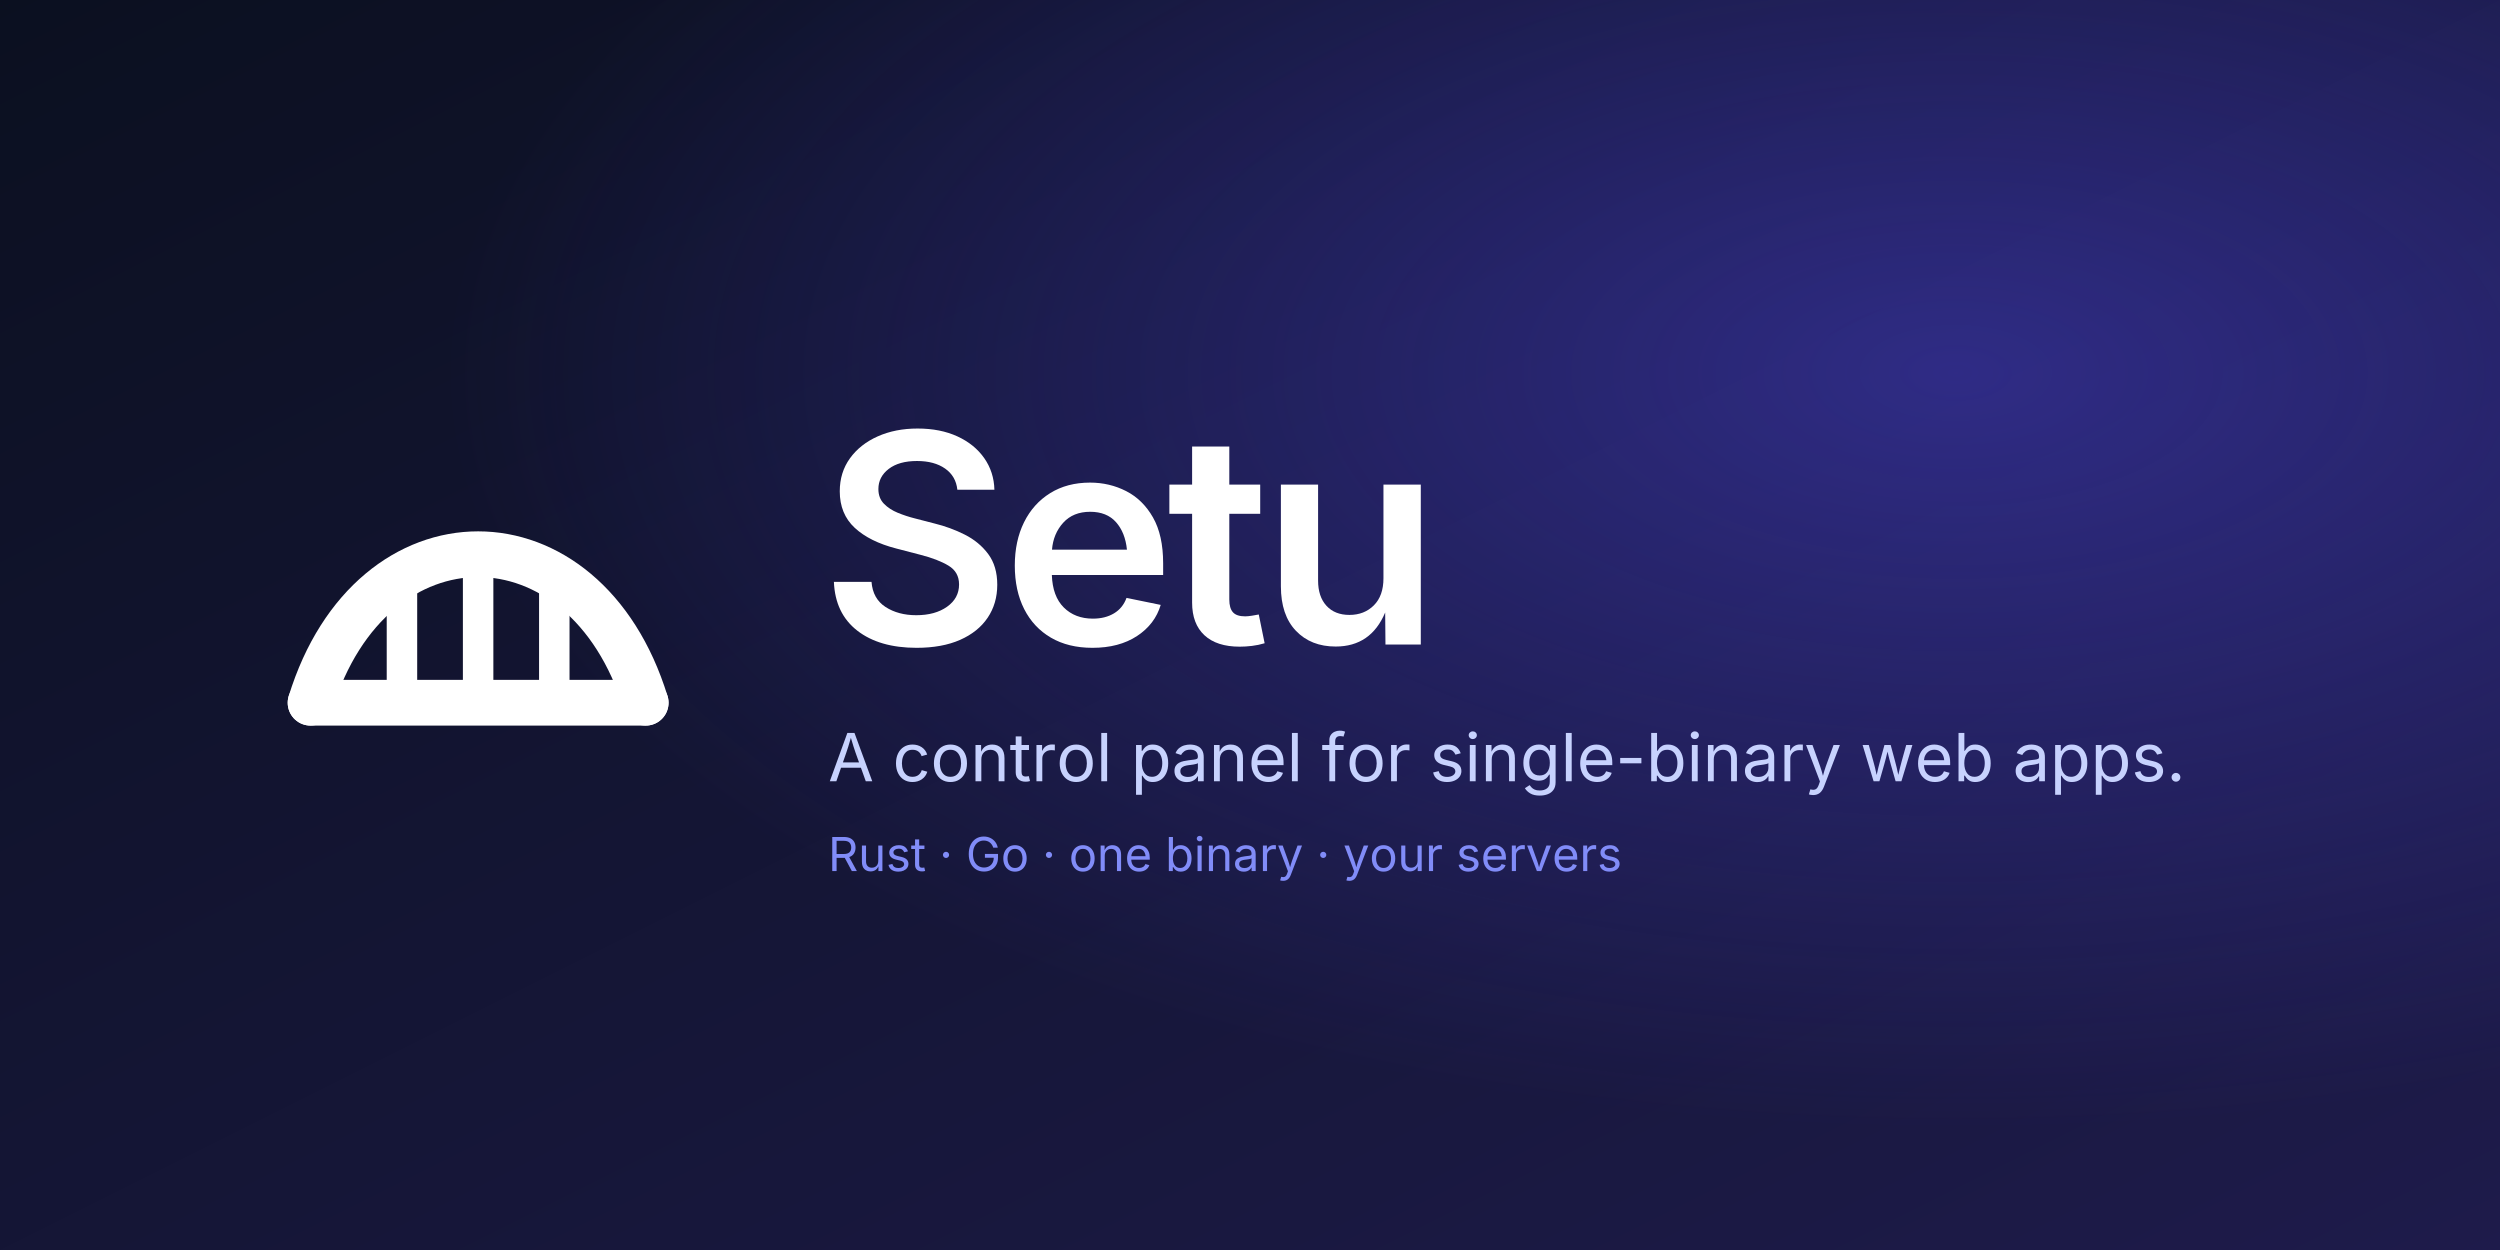
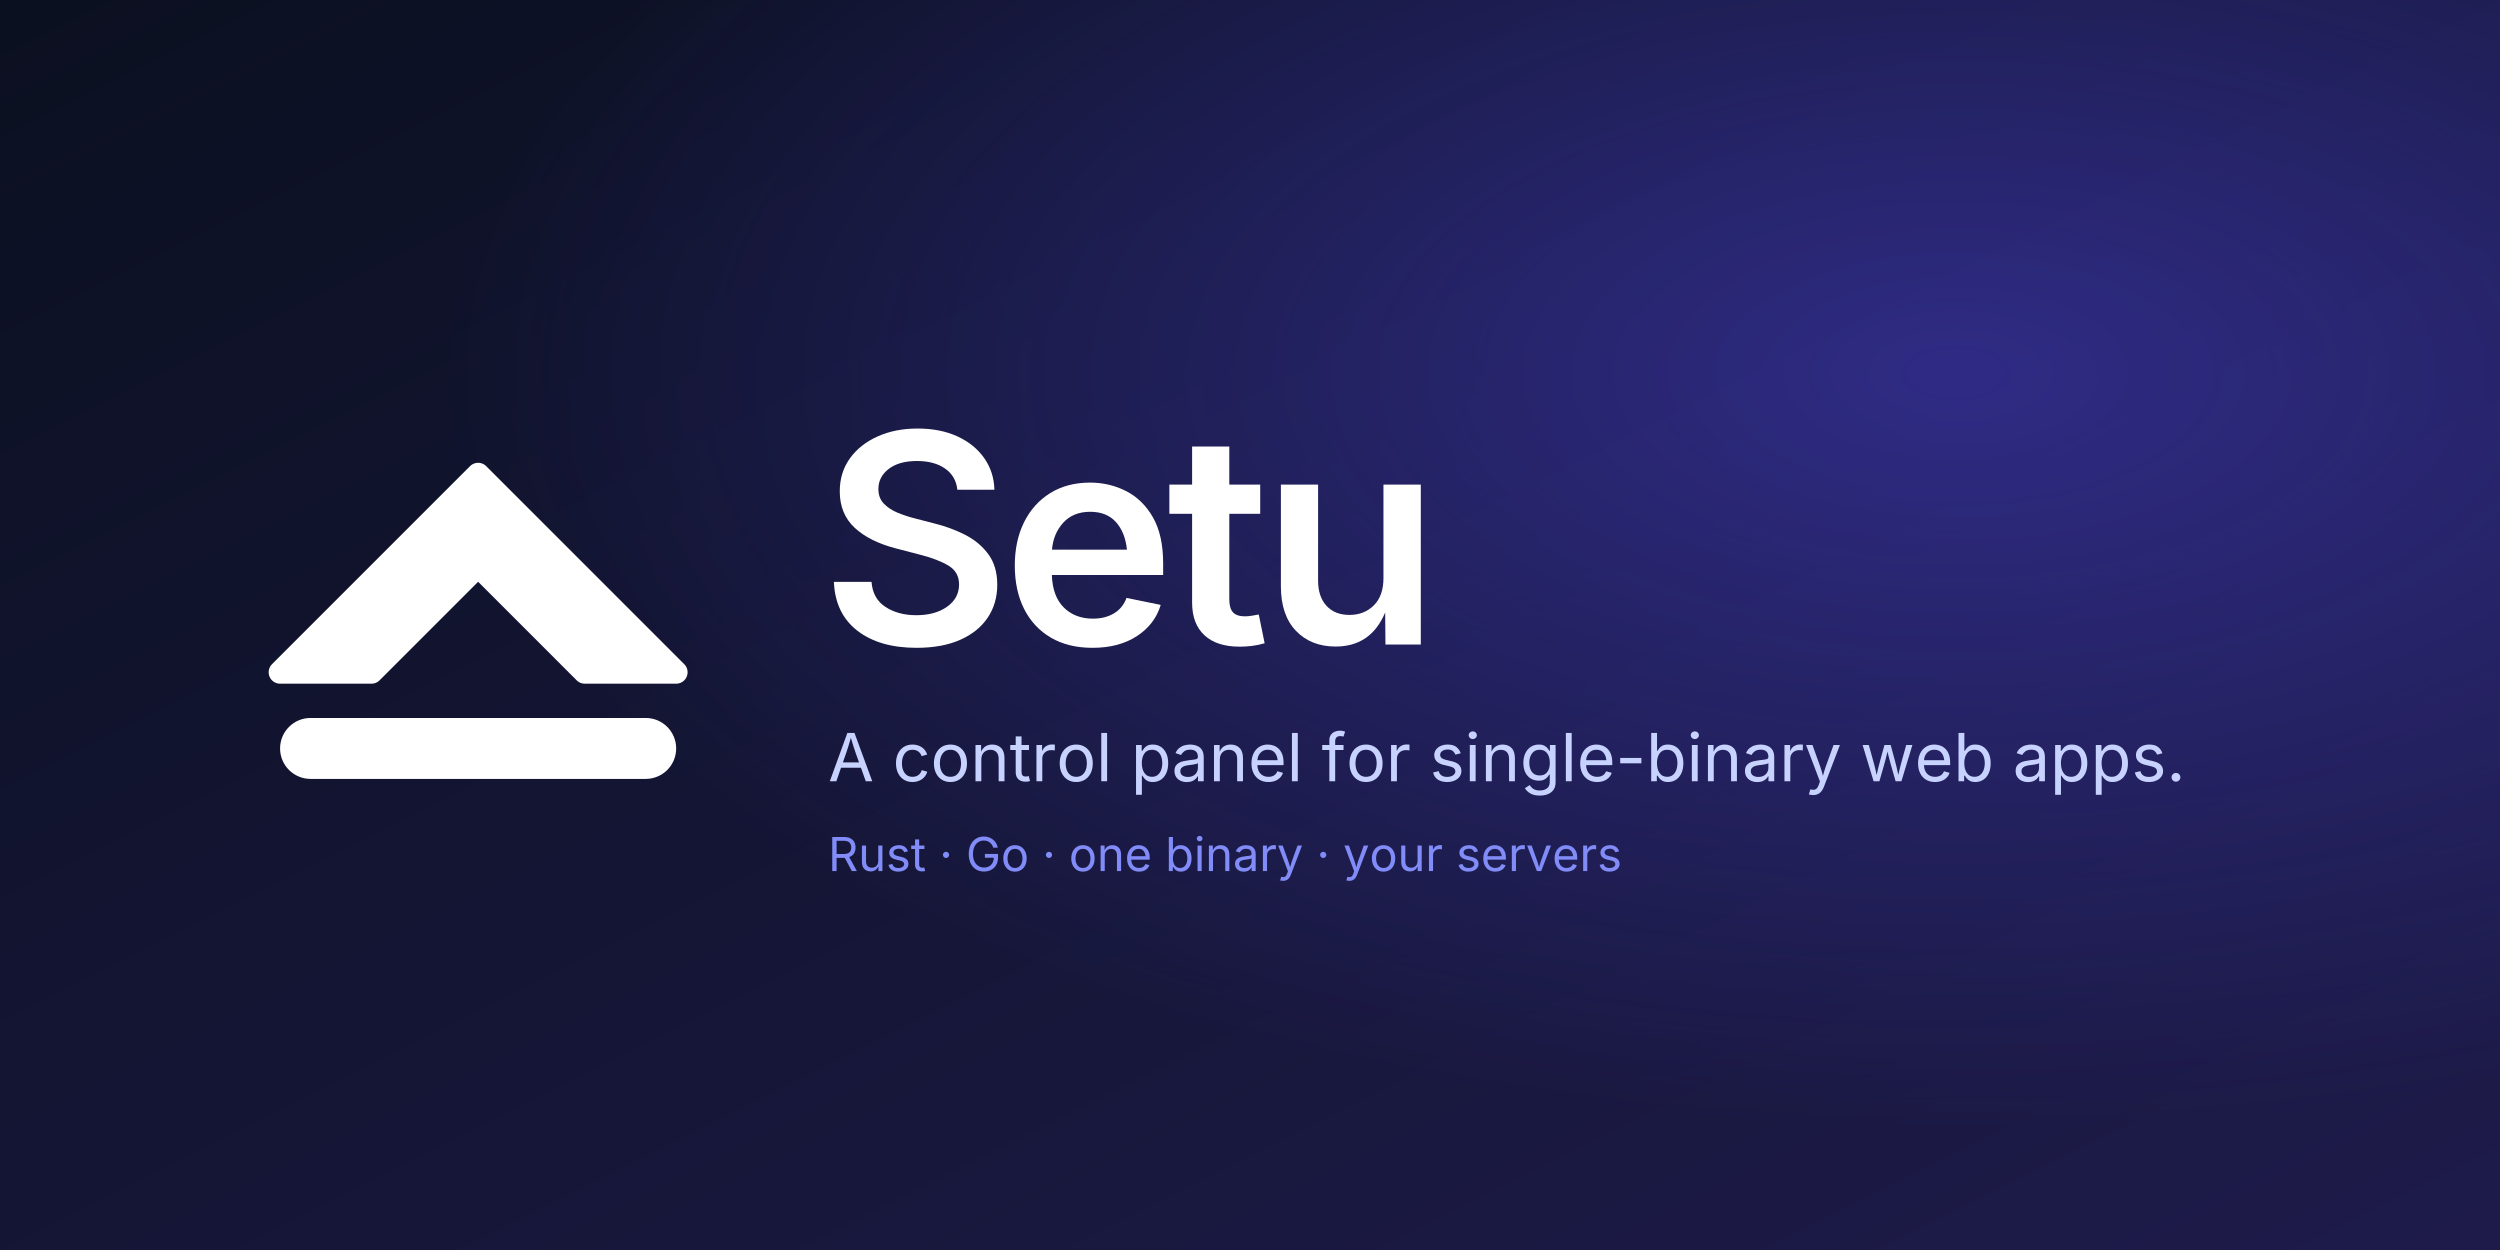
<svg xmlns="http://www.w3.org/2000/svg" width="1280" height="640" viewBox="0 0 1280 640">
  <defs>
    <linearGradient id="g" x1="0" y1="0" x2="1" y2="1">
      <stop offset="0" stop-color="#0B1020" />
      <stop offset="1" stop-color="#1E1B4B" />
    </linearGradient>
    <radialGradient id="glow" cx="0.78" cy="0.3" r="0.6">
      <stop offset="0" stop-color="#4F46E5" stop-opacity="0.45" />
      <stop offset="1" stop-color="#4F46E5" stop-opacity="0" />
    </radialGradient>
  </defs>
  <rect width="1280" height="640" fill="url(#g)" />
  <rect width="1280" height="640" fill="url(#glow)" />
-   <g transform="translate(120 196) scale(3.9)" fill="none" stroke="#FFFFFF" stroke-linecap="round" stroke-linejoin="round">
-     <path d="M10 42 H54" stroke-width="6" />
-     <path d="M10 42 C18 16 46 16 54 42" stroke-width="6" />
-     <path d="M22 42 V27.5 M32 42 V22.5 M42 42 V27.5" stroke-width="4" />
+   <g transform="translate(120 196) scale(3.9)" fill="#FFFFFF">
+     <path d="M32 12 L58 38 H46 L32 24 L18 38 H6 Z" stroke="#FFFFFF" stroke-width="3" stroke-linejoin="round" />
+     <rect x="6" y="44" width="52" height="8" rx="4" />
  </g>
  <g fill="#FFFFFF">
    <path transform="translate(420.00 330) scale(0.07324 -0.07324)" d="M673 -23Q413 -23 258.5 97.0Q104 217 95 438H358Q367 320 456.0 262.5Q545 205 671 205Q803 205 886.5 264.5Q970 324 970 420Q970 507 896.0 551.5Q822 596 701 627L532 671Q345 719 240.5 816.0Q136 913 136 1071Q136 1203 207.0 1301.5Q278 1400 401.0 1455.0Q524 1510 680 1510Q839 1510 958.5 1455.0Q1078 1400 1146.0 1303.0Q1214 1206 1217 1082H958Q948 1177 872.5 1230.0Q797 1283 676 1283Q550 1283 478.0 1227.5Q406 1172 406 1087Q406 1024 444.5 984.5Q483 945 541.5 921.0Q600 897 660 882L799 846Q909 819 1009.5 768.5Q1110 718 1173.5 633.0Q1237 548 1237 418Q1237 287 1170.0 187.5Q1103 88 977.0 32.5Q851 -23 673 -23Z" />
    <path transform="translate(513.06 330) scale(0.07324 -0.07324)" d="M632 -23Q463 -23 341.5 48.0Q220 119 154.5 248.0Q89 377 89 552Q89 724 153.5 854.5Q218 985 336.5 1058.5Q455 1132 615 1132Q751 1132 867.5 1072.5Q984 1013 1055.0 888.5Q1126 764 1126 568V486H348Q353 337 431.5 259.0Q510 181 635 181Q721 181 782.5 218.0Q844 255 870 326L1109 277Q1069 142 943.5 59.5Q818 -23 632 -23ZM349 663H873Q861 783 796.5 855.5Q732 928 616 928Q497 928 427.5 851.5Q358 775 349 663Z" />
    <path transform="translate(597.25 330) scale(0.07324 -0.07324)" d="M655 1118V914H439V315Q439 254 464.5 225.5Q490 197 550 197Q568 197 597.0 201.5Q626 206 645 210L686 9Q643 -4 598.0 -9.5Q553 -15 512 -15Q351 -15 265.0 65.0Q179 145 179 293V914H20V1118H179V1384H439V1118Z" />
    <path transform="translate(645.71 330) scale(0.07324 -0.07324)" d="M521 -14Q348 -14 243.0 96.0Q138 206 138 407V1118H398V447Q398 335 456.5 271.0Q515 207 617 207Q721 207 788.0 274.0Q855 341 855 463V1118H1116V0H869L867 224Q767 -14 521 -14Z" />
  </g>
  <g fill="#C7D2FE">
    <path transform="translate(424.00 400) scale(0.0166 -0.0166)" d="M52 0 593 1490H813L1361 0H1161L1012 416H398L254 0ZM456 582H953L845 884Q818 959 784.0 1067.5Q750 1176 702 1338Q655 1173 620.0 1063.0Q585 953 561 884Z" />
    <path transform="translate(447.46 400) scale(0.0166 -0.0166)" d="" />
    <path transform="translate(457.02 400) scale(0.0166 -0.0166)" d="M613 -24Q461 -24 346.5 48.0Q232 120 168.0 250.0Q104 380 104 552Q104 727 168.0 857.5Q232 988 346.5 1060.0Q461 1132 613 1132Q775 1132 897.5 1050.5Q1020 969 1066 823L893 774Q868 860 795.5 915.5Q723 971 613 971Q501 971 429.0 912.5Q357 854 322.0 759.0Q287 664 287 552Q287 442 322.0 347.5Q357 253 429.0 195.0Q501 137 613 137Q726 137 799.5 194.5Q873 252 898 343L1070 294Q1025 145 901.0 60.5Q777 -24 613 -24Z" />
    <path transform="translate(476.44 400) scale(0.0166 -0.0166)" d="M613 -24Q461 -24 346.5 48.0Q232 120 168.0 250.0Q104 380 104 552Q104 727 168.0 857.5Q232 988 346.5 1060.0Q461 1132 613 1132Q766 1132 881.0 1060.0Q996 988 1060.0 857.5Q1124 727 1124 552Q1124 380 1060.0 250.0Q996 120 881.0 48.0Q766 -24 613 -24ZM613 137Q726 137 799.0 195.0Q872 253 907.0 347.5Q942 442 942 552Q942 663 907.0 758.5Q872 854 799.0 912.5Q726 971 613 971Q501 971 429.0 912.5Q357 854 322.0 759.0Q287 664 287 552Q287 442 322.0 347.5Q357 253 429.0 195.0Q501 137 613 137Z" />
    <path transform="translate(496.83 400) scale(0.0166 -0.0166)" d="M338 670V0H158V1118H331L332 911Q386 1030 473.5 1081.0Q561 1132 674 1132Q844 1132 948.0 1027.0Q1052 922 1052 710V0H872V695Q872 824 804.5 897.0Q737 970 620 970Q499 970 418.5 891.5Q338 813 338 670Z" />
    <path transform="translate(516.92 400) scale(0.0166 -0.0166)" d="M598 1118V964H368V290Q368 215 398.5 180.5Q429 146 500 146Q517 146 543.5 150.0Q570 154 592 158L629 6Q601 -4 565.5 -9.0Q530 -14 495 -14Q350 -14 269.0 62.5Q188 139 188 276V964H20V1118H188V1384H368V1118Z" />
    <path transform="translate(528.04 400) scale(0.0166 -0.0166)" d="M158 0V1118H332V946H344Q375 1031 454.5 1082.5Q534 1134 634 1134Q654 1134 681.5 1133.0Q709 1132 725 1131V950Q717 952 685.0 956.0Q653 960 617 960Q496 960 417.0 886.5Q338 813 338 700V0Z" />
    <path transform="translate(540.84 400) scale(0.0166 -0.0166)" d="M613 -24Q461 -24 346.5 48.0Q232 120 168.0 250.0Q104 380 104 552Q104 727 168.0 857.5Q232 988 346.5 1060.0Q461 1132 613 1132Q766 1132 881.0 1060.0Q996 988 1060.0 857.5Q1124 727 1124 552Q1124 380 1060.0 250.0Q996 120 881.0 48.0Q766 -24 613 -24ZM613 137Q726 137 799.0 195.0Q872 253 907.0 347.5Q942 442 942 552Q942 663 907.0 758.5Q872 854 799.0 912.5Q726 971 613 971Q501 971 429.0 912.5Q357 854 322.0 759.0Q287 664 287 552Q287 442 322.0 347.5Q357 253 429.0 195.0Q501 137 613 137Z" />
    <path transform="translate(561.23 400) scale(0.0166 -0.0166)" d="M338 1490V0H158V1490Z" />
    <path transform="translate(569.46 400) scale(0.0166 -0.0166)" d="" />
    <path transform="translate(579.03 400) scale(0.0166 -0.0166)" d="M158 -418V1118H332V939H352Q371 969 405.0 1014.5Q439 1060 503.0 1096.0Q567 1132 676 1132Q816 1132 922.5 1062.0Q1029 992 1089.5 862.5Q1150 733 1150 556Q1150 378 1090.0 248.0Q1030 118 923.5 47.0Q817 -24 677 -24Q571 -24 506.0 12.5Q441 49 406.0 95.5Q371 142 352 173H338V-418ZM650 137Q755 137 825.5 193.5Q896 250 931.5 345.5Q967 441 967 558Q967 674 932.0 767.5Q897 861 826.5 916.0Q756 971 650 971Q496 971 416.0 857.0Q336 743 336 558Q336 371 417.0 254.0Q498 137 650 137Z" />
    <path transform="translate(599.84 400) scale(0.0166 -0.0166)" d="M471 -26Q365 -26 278.5 14.0Q192 54 141.0 131.0Q90 208 90 318Q90 414 128.0 474.0Q166 534 229.5 568.5Q293 603 370.0 620.0Q447 637 525 647Q625 660 688.0 667.0Q751 674 781.5 691.0Q812 708 812 749V755Q812 859 753.0 916.5Q694 974 578 974Q457 974 389.0 921.5Q321 869 295 810L122 867Q165 969 238.0 1026.5Q311 1084 399.0 1108.0Q487 1132 573 1132Q629 1132 700.5 1118.5Q772 1105 838.5 1065.0Q905 1025 948.5 946.5Q992 868 992 737V0H815V152H803Q784 113 742.0 71.5Q700 30 633.0 2.0Q566 -26 471 -26ZM502 133Q602 133 671.0 172.0Q740 211 776.0 273.5Q812 336 812 404V559Q801 546 764.0 535.5Q727 525 679.5 517.0Q632 509 587.5 503.5Q543 498 517 495Q452 487 395.5 467.5Q339 448 305.0 410.5Q271 373 271 309Q271 222 336.5 177.5Q402 133 502 133Z" />
    <path transform="translate(618.94 400) scale(0.0166 -0.0166)" d="M338 670V0H158V1118H331L332 911Q386 1030 473.5 1081.0Q561 1132 674 1132Q844 1132 948.0 1027.0Q1052 922 1052 710V0H872V695Q872 824 804.5 897.0Q737 970 620 970Q499 970 418.5 891.5Q338 813 338 670Z" />
    <path transform="translate(639.02 400) scale(0.0166 -0.0166)" d="M628 -24Q466 -24 348.5 48.0Q231 120 167.5 249.0Q104 378 104 550Q104 722 166.0 853.0Q228 984 341.5 1058.0Q455 1132 607 1132Q696 1132 782.5 1102.5Q869 1073 939.5 1007.5Q1010 942 1052.0 835.0Q1094 728 1094 573V498H286Q293 323 386.5 229.5Q480 136 629 136Q728 136 799.5 179.5Q871 223 902 308L1076 260Q1037 133 918.5 54.5Q800 -24 628 -24ZM287 650H911Q898 793 821.5 882.5Q745 972 607 972Q511 972 441.5 927.0Q372 882 332.0 809.0Q292 736 287 650Z" />
    <path transform="translate(658.85 400) scale(0.0166 -0.0166)" d="M338 1490V0H158V1490Z" />
    <path transform="translate(667.08 400) scale(0.0166 -0.0166)" d="" />
    <path transform="translate(676.64 400) scale(0.0166 -0.0166)" d="M678 1118V964H420V0H240V964H20V1118H240V1267Q240 1364 285.5 1429.0Q331 1494 404.0 1527.0Q477 1560 558 1560Q622 1560 664.0 1549.5Q706 1539 726 1530L676 1376Q662 1381 639.5 1387.0Q617 1393 579 1393Q496 1393 458.0 1350.5Q420 1308 420 1227V1118Z" />
    <path transform="translate(689.23 400) scale(0.0166 -0.0166)" d="M613 -24Q461 -24 346.5 48.0Q232 120 168.0 250.0Q104 380 104 552Q104 727 168.0 857.5Q232 988 346.5 1060.0Q461 1132 613 1132Q766 1132 881.0 1060.0Q996 988 1060.0 857.5Q1124 727 1124 552Q1124 380 1060.0 250.0Q996 120 881.0 48.0Q766 -24 613 -24ZM613 137Q726 137 799.0 195.0Q872 253 907.0 347.5Q942 442 942 552Q942 663 907.0 758.5Q872 854 799.0 912.5Q726 971 613 971Q501 971 429.0 912.5Q357 854 322.0 759.0Q287 664 287 552Q287 442 322.0 347.5Q357 253 429.0 195.0Q501 137 613 137Z" />
    <path transform="translate(709.61 400) scale(0.0166 -0.0166)" d="M158 0V1118H332V946H344Q375 1031 454.5 1082.5Q534 1134 634 1134Q654 1134 681.5 1133.0Q709 1132 725 1131V950Q717 952 685.0 956.0Q653 960 617 960Q496 960 417.0 886.5Q338 813 338 700V0Z" />
    <path transform="translate(722.41 400) scale(0.0166 -0.0166)" d="" />
    <path transform="translate(731.98 400) scale(0.0166 -0.0166)" d="M538 -24Q366 -24 252.0 51.0Q138 126 108 271L279 312Q303 220 369.5 177.0Q436 134 536 134Q653 134 722.5 184.0Q792 234 792 303Q792 418 628 457L442 501Q142 572 142 806Q142 902 196.0 975.5Q250 1049 343.5 1090.5Q437 1132 556 1132Q729 1132 824.5 1056.5Q920 981 958 863L795 821Q772 881 718.5 930.0Q665 979 557 979Q457 979 390.5 933.0Q324 887 324 817Q324 755 369.0 717.5Q414 680 512 657L681 617Q833 581 906.0 505.5Q979 430 979 315Q979 217 923.5 140.5Q868 64 768.5 20.0Q669 -24 538 -24Z" />
    <path transform="translate(749.92 400) scale(0.0166 -0.0166)" d="M158 0V1118H338V0ZM249 1301Q198 1301 161.0 1336.0Q124 1371 124 1420Q124 1470 161.0 1504.5Q198 1539 249 1539Q301 1539 338.0 1504.5Q375 1470 375 1420Q375 1371 338.0 1336.0Q301 1301 249 1301Z" />
    <path transform="translate(758.16 400) scale(0.0166 -0.0166)" d="M338 670V0H158V1118H331L332 911Q386 1030 473.5 1081.0Q561 1132 674 1132Q844 1132 948.0 1027.0Q1052 922 1052 710V0H872V695Q872 824 804.5 897.0Q737 970 620 970Q499 970 418.5 891.5Q338 813 338 670Z" />
    <path transform="translate(778.24 400) scale(0.0166 -0.0166)" d="M611 -442Q425 -442 314.0 -374.0Q203 -306 151 -214L297 -120Q321 -152 356.5 -191.0Q392 -230 452.5 -257.5Q513 -285 611 -285Q745 -285 831.5 -221.0Q918 -157 918 -19V205H901Q882 173 847.5 129.0Q813 85 748.5 51.5Q684 18 576 18Q442 18 335.0 81.5Q228 145 166.0 267.0Q104 389 104 564Q104 737 165.0 864.5Q226 992 333.5 1062.0Q441 1132 580 1132Q688 1132 752.5 1096.5Q817 1061 852.0 1015.0Q887 969 906 939H923V1118H1098V-29Q1098 -173 1033.0 -264.5Q968 -356 857.5 -399.0Q747 -442 611 -442ZM606 178Q758 178 839.0 281.5Q920 385 920 568Q920 746 840.5 858.5Q761 971 606 971Q500 971 429.0 916.5Q358 862 322.5 771.0Q287 680 287 568Q287 396 368.0 287.0Q449 178 606 178Z" />
    <path transform="translate(799.10 400) scale(0.0166 -0.0166)" d="M338 1490V0H158V1490Z" />
    <path transform="translate(807.33 400) scale(0.0166 -0.0166)" d="M628 -24Q466 -24 348.5 48.0Q231 120 167.5 249.0Q104 378 104 550Q104 722 166.0 853.0Q228 984 341.5 1058.0Q455 1132 607 1132Q696 1132 782.5 1102.5Q869 1073 939.5 1007.5Q1010 942 1052.0 835.0Q1094 728 1094 573V498H286Q293 323 386.5 229.5Q480 136 629 136Q728 136 799.5 179.5Q871 223 902 308L1076 260Q1037 133 918.5 54.5Q800 -24 628 -24ZM287 650H911Q898 793 821.5 882.5Q745 972 607 972Q511 972 441.5 927.0Q372 882 332.0 809.0Q292 736 287 650Z" />
    <path transform="translate(827.15 400) scale(0.0166 -0.0166)" d="M798 719V553H144V719Z" />
    <path transform="translate(842.79 400) scale(0.0166 -0.0166)" d="M677 -24Q571 -24 506.0 12.5Q441 49 406.0 95.5Q371 142 352 173H332V0H158V1490H338V939H352Q371 969 405.0 1014.5Q439 1060 503.0 1096.0Q567 1132 676 1132Q816 1132 922.5 1062.0Q1029 992 1089.5 862.5Q1150 733 1150 556Q1150 378 1090.0 248.0Q1030 118 923.5 47.0Q817 -24 677 -24ZM650 137Q755 137 825.5 193.5Q896 250 931.5 345.5Q967 441 967 558Q967 674 932.0 767.5Q897 861 826.5 916.0Q756 971 650 971Q496 971 416.0 857.0Q336 743 336 558Q336 371 417.0 254.0Q498 137 650 137Z" />
    <path transform="translate(863.61 400) scale(0.0166 -0.0166)" d="M158 0V1118H338V0ZM249 1301Q198 1301 161.0 1336.0Q124 1371 124 1420Q124 1470 161.0 1504.5Q198 1539 249 1539Q301 1539 338.0 1504.5Q375 1470 375 1420Q375 1371 338.0 1336.0Q301 1301 249 1301Z" />
    <path transform="translate(871.84 400) scale(0.0166 -0.0166)" d="M338 670V0H158V1118H331L332 911Q386 1030 473.5 1081.0Q561 1132 674 1132Q844 1132 948.0 1027.0Q1052 922 1052 710V0H872V695Q872 824 804.5 897.0Q737 970 620 970Q499 970 418.5 891.5Q338 813 338 670Z" />
    <path transform="translate(891.93 400) scale(0.0166 -0.0166)" d="M471 -26Q365 -26 278.5 14.0Q192 54 141.0 131.0Q90 208 90 318Q90 414 128.0 474.0Q166 534 229.5 568.5Q293 603 370.0 620.0Q447 637 525 647Q625 660 688.0 667.0Q751 674 781.5 691.0Q812 708 812 749V755Q812 859 753.0 916.5Q694 974 578 974Q457 974 389.0 921.5Q321 869 295 810L122 867Q165 969 238.0 1026.5Q311 1084 399.0 1108.0Q487 1132 573 1132Q629 1132 700.5 1118.5Q772 1105 838.5 1065.0Q905 1025 948.5 946.5Q992 868 992 737V0H815V152H803Q784 113 742.0 71.5Q700 30 633.0 2.0Q566 -26 471 -26ZM502 133Q602 133 671.0 172.0Q740 211 776.0 273.5Q812 336 812 404V559Q801 546 764.0 535.5Q727 525 679.5 517.0Q632 509 587.5 503.5Q543 498 517 495Q452 487 395.5 467.5Q339 448 305.0 410.5Q271 373 271 309Q271 222 336.5 177.5Q402 133 502 133Z" />
    <path transform="translate(911.02 400) scale(0.0166 -0.0166)" d="M158 0V1118H332V946H344Q375 1031 454.5 1082.5Q534 1134 634 1134Q654 1134 681.5 1133.0Q709 1132 725 1131V950Q717 952 685.0 956.0Q653 960 617 960Q496 960 417.0 886.5Q338 813 338 700V0Z" />
    <path transform="translate(923.82 400) scale(0.0166 -0.0166)" d="M140 -405 186 -249 205 -254Q288 -276 348.0 -247.5Q408 -219 449 -99L481 -6L54 1118H251L489 455Q515 382 535.5 310.0Q556 238 575 168Q594 238 614.5 310.0Q635 382 661 455L901 1118H1097L606 -167Q555 -300 473.0 -363.0Q391 -426 272 -426Q224 -426 189.0 -419.0Q154 -412 140 -405Z" />
    <path transform="translate(942.93 400) scale(0.0166 -0.0166)" d="" />
    <path transform="translate(952.49 400) scale(0.0166 -0.0166)" d="M409 0 70 1118H261L397 630Q421 543 449.0 434.5Q477 326 504 193Q531 321 557.5 429.0Q584 537 610 630L744 1118H936L1068 630Q1092 540 1118.5 432.5Q1145 325 1171 196Q1199 324 1226.5 431.5Q1254 539 1279 630L1415 1118H1606L1267 0H1088L943 506Q915 602 889.5 704.0Q864 806 838 913Q813 806 786.5 703.0Q760 600 733 506L588 0Z" />
    <path transform="translate(980.32 400) scale(0.0166 -0.0166)" d="M628 -24Q466 -24 348.5 48.0Q231 120 167.5 249.0Q104 378 104 550Q104 722 166.0 853.0Q228 984 341.5 1058.0Q455 1132 607 1132Q696 1132 782.5 1102.5Q869 1073 939.5 1007.5Q1010 942 1052.0 835.0Q1094 728 1094 573V498H286Q293 323 386.5 229.5Q480 136 629 136Q728 136 799.5 179.5Q871 223 902 308L1076 260Q1037 133 918.5 54.5Q800 -24 628 -24ZM287 650H911Q898 793 821.5 882.5Q745 972 607 972Q511 972 441.5 927.0Q372 882 332.0 809.0Q292 736 287 650Z" />
    <path transform="translate(1000.14 400) scale(0.0166 -0.0166)" d="M677 -24Q571 -24 506.0 12.5Q441 49 406.0 95.5Q371 142 352 173H332V0H158V1490H338V939H352Q371 969 405.0 1014.5Q439 1060 503.0 1096.0Q567 1132 676 1132Q816 1132 922.5 1062.0Q1029 992 1089.5 862.5Q1150 733 1150 556Q1150 378 1090.0 248.0Q1030 118 923.5 47.0Q817 -24 677 -24ZM650 137Q755 137 825.5 193.5Q896 250 931.5 345.5Q967 441 967 558Q967 674 932.0 767.5Q897 861 826.5 916.0Q756 971 650 971Q496 971 416.0 857.0Q336 743 336 558Q336 371 417.0 254.0Q498 137 650 137Z" />
    <path transform="translate(1020.96 400) scale(0.0166 -0.0166)" d="" />
    <path transform="translate(1030.52 400) scale(0.0166 -0.0166)" d="M471 -26Q365 -26 278.5 14.0Q192 54 141.0 131.0Q90 208 90 318Q90 414 128.0 474.0Q166 534 229.5 568.5Q293 603 370.0 620.0Q447 637 525 647Q625 660 688.0 667.0Q751 674 781.5 691.0Q812 708 812 749V755Q812 859 753.0 916.5Q694 974 578 974Q457 974 389.0 921.5Q321 869 295 810L122 867Q165 969 238.0 1026.5Q311 1084 399.0 1108.0Q487 1132 573 1132Q629 1132 700.5 1118.5Q772 1105 838.5 1065.0Q905 1025 948.5 946.5Q992 868 992 737V0H815V152H803Q784 113 742.0 71.5Q700 30 633.0 2.0Q566 -26 471 -26ZM502 133Q602 133 671.0 172.0Q740 211 776.0 273.5Q812 336 812 404V559Q801 546 764.0 535.5Q727 525 679.5 517.0Q632 509 587.5 503.5Q543 498 517 495Q452 487 395.5 467.5Q339 448 305.0 410.5Q271 373 271 309Q271 222 336.5 177.5Q402 133 502 133Z" />
    <path transform="translate(1049.61 400) scale(0.0166 -0.0166)" d="M158 -418V1118H332V939H352Q371 969 405.0 1014.5Q439 1060 503.0 1096.0Q567 1132 676 1132Q816 1132 922.5 1062.0Q1029 992 1089.5 862.5Q1150 733 1150 556Q1150 378 1090.0 248.0Q1030 118 923.5 47.0Q817 -24 677 -24Q571 -24 506.0 12.5Q441 49 406.0 95.5Q371 142 352 173H338V-418ZM650 137Q755 137 825.5 193.5Q896 250 931.5 345.5Q967 441 967 558Q967 674 932.0 767.5Q897 861 826.5 916.0Q756 971 650 971Q496 971 416.0 857.0Q336 743 336 558Q336 371 417.0 254.0Q498 137 650 137Z" />
    <path transform="translate(1070.43 400) scale(0.0166 -0.0166)" d="M158 -418V1118H332V939H352Q371 969 405.0 1014.5Q439 1060 503.0 1096.0Q567 1132 676 1132Q816 1132 922.5 1062.0Q1029 992 1089.5 862.5Q1150 733 1150 556Q1150 378 1090.0 248.0Q1030 118 923.5 47.0Q817 -24 677 -24Q571 -24 506.0 12.5Q441 49 406.0 95.5Q371 142 352 173H338V-418ZM650 137Q755 137 825.5 193.5Q896 250 931.5 345.5Q967 441 967 558Q967 674 932.0 767.5Q897 861 826.5 916.0Q756 971 650 971Q496 971 416.0 857.0Q336 743 336 558Q336 371 417.0 254.0Q498 137 650 137Z" />
    <path transform="translate(1091.25 400) scale(0.0166 -0.0166)" d="M538 -24Q366 -24 252.0 51.0Q138 126 108 271L279 312Q303 220 369.5 177.0Q436 134 536 134Q653 134 722.5 184.0Q792 234 792 303Q792 418 628 457L442 501Q142 572 142 806Q142 902 196.0 975.5Q250 1049 343.5 1090.5Q437 1132 556 1132Q729 1132 824.5 1056.5Q920 981 958 863L795 821Q772 881 718.5 930.0Q665 979 557 979Q457 979 390.5 933.0Q324 887 324 817Q324 755 369.0 717.5Q414 680 512 657L681 617Q833 581 906.0 505.5Q979 430 979 315Q979 217 923.5 140.5Q868 64 768.5 20.0Q669 -24 538 -24Z" />
    <path transform="translate(1109.20 400) scale(0.0166 -0.0166)" d="M295 -13Q239 -13 199.5 26.5Q160 66 160 122Q160 178 199.5 217.5Q239 257 295 257Q351 257 390.5 217.5Q430 178 430 122Q430 66 390.5 26.5Q351 -13 295 -13Z" />
  </g>
  <g fill="#818CF8">
    <path transform="translate(424.00 446) scale(0.01172 -0.01172)" d="M180 0V1490H690Q864 1490 976.5 1430.5Q1089 1371 1143.5 1267.0Q1198 1163 1198 1030Q1198 882 1130.5 772.0Q1063 662 922 613L1256 0H1036L726 579Q709 578 691 578H370V0ZM370 747H682Q858 747 933.5 823.0Q1009 899 1009 1030Q1009 1163 933.5 1243.0Q858 1323 680 1323H370Z" />
    <path transform="translate(439.45 446) scale(0.01172 -0.01172)" d="M537 -14Q368 -14 263.0 91.0Q158 196 158 408V1118H338V423Q338 294 406.0 221.0Q474 148 591 148Q711 148 791.5 226.5Q872 305 872 448V1118H1053V0H879V209Q824 87 735.5 36.5Q647 -14 537 -14Z" />
    <path transform="translate(453.64 446) scale(0.01172 -0.01172)" d="M538 -24Q366 -24 252.0 51.0Q138 126 108 271L279 312Q303 220 369.5 177.0Q436 134 536 134Q653 134 722.5 184.0Q792 234 792 303Q792 418 628 457L442 501Q142 572 142 806Q142 902 196.0 975.5Q250 1049 343.5 1090.5Q437 1132 556 1132Q729 1132 824.5 1056.5Q920 981 958 863L795 821Q772 881 718.5 930.0Q665 979 557 979Q457 979 390.5 933.0Q324 887 324 817Q324 755 369.0 717.5Q414 680 512 657L681 617Q833 581 906.0 505.5Q979 430 979 315Q979 217 923.5 140.5Q868 64 768.5 20.0Q669 -24 538 -24Z" />
    <path transform="translate(466.30 446) scale(0.01172 -0.01172)" d="M598 1118V964H368V290Q368 215 398.5 180.5Q429 146 500 146Q517 146 543.5 150.0Q570 154 592 158L629 6Q601 -4 565.5 -9.0Q530 -14 495 -14Q350 -14 269.0 62.5Q188 139 188 276V964H20V1118H188V1384H368V1118Z" />
    <path transform="translate(474.16 446) scale(0.01172 -0.01172)" d="" />
    <path transform="translate(480.91 446) scale(0.01172 -0.01172)" d="M295 573Q239 573 199.5 612.5Q160 652 160 708Q160 764 199.5 803.5Q239 843 295 843Q351 843 390.5 803.5Q430 764 430 708Q430 652 390.5 612.5Q351 573 295 573Z" />
    <path transform="translate(487.82 446) scale(0.01172 -0.01172)" d="" />
    <path transform="translate(494.57 446) scale(0.01172 -0.01172)" d="M789 -20Q590 -20 440.0 73.0Q290 166 206.0 337.5Q122 509 122 744Q122 981 206.0 1152.5Q290 1324 438.0 1417.0Q586 1510 777 1510Q935 1510 1063.5 1448.5Q1192 1387 1277.0 1277.5Q1362 1168 1389 1023H1193Q1147 1166 1041.5 1250.0Q936 1334 778 1334Q647 1334 540.0 1266.5Q433 1199 370.0 1067.5Q307 936 307 744Q307 554 370.5 423.0Q434 292 543.0 224.0Q652 156 789 156Q913 156 1008.0 208.0Q1103 260 1157.5 356.0Q1212 452 1214 583H828V749H1400V586Q1400 401 1321.0 265.0Q1242 129 1104.5 54.5Q967 -20 789 -20Z" />
    <path transform="translate(512.48 446) scale(0.01172 -0.01172)" d="M613 -24Q461 -24 346.5 48.0Q232 120 168.0 250.0Q104 380 104 552Q104 727 168.0 857.5Q232 988 346.5 1060.0Q461 1132 613 1132Q766 1132 881.0 1060.0Q996 988 1060.0 857.5Q1124 727 1124 552Q1124 380 1060.0 250.0Q996 120 881.0 48.0Q766 -24 613 -24ZM613 137Q726 137 799.0 195.0Q872 253 907.0 347.5Q942 442 942 552Q942 663 907.0 758.5Q872 854 799.0 912.5Q726 971 613 971Q501 971 429.0 912.5Q357 854 322.0 759.0Q287 664 287 552Q287 442 322.0 347.5Q357 253 429.0 195.0Q501 137 613 137Z" />
    <path transform="translate(526.87 446) scale(0.01172 -0.01172)" d="" />
    <path transform="translate(533.62 446) scale(0.01172 -0.01172)" d="M295 573Q239 573 199.5 612.5Q160 652 160 708Q160 764 199.5 803.5Q239 843 295 843Q351 843 390.5 803.5Q430 764 430 708Q430 652 390.5 612.5Q351 573 295 573Z" />
    <path transform="translate(540.53 446) scale(0.01172 -0.01172)" d="" />
    <path transform="translate(547.28 446) scale(0.01172 -0.01172)" d="M613 -24Q461 -24 346.5 48.0Q232 120 168.0 250.0Q104 380 104 552Q104 727 168.0 857.5Q232 988 346.5 1060.0Q461 1132 613 1132Q766 1132 881.0 1060.0Q996 988 1060.0 857.5Q1124 727 1124 552Q1124 380 1060.0 250.0Q996 120 881.0 48.0Q766 -24 613 -24ZM613 137Q726 137 799.0 195.0Q872 253 907.0 347.5Q942 442 942 552Q942 663 907.0 758.5Q872 854 799.0 912.5Q726 971 613 971Q501 971 429.0 912.5Q357 854 322.0 759.0Q287 664 287 552Q287 442 322.0 347.5Q357 253 429.0 195.0Q501 137 613 137Z" />
    <path transform="translate(561.67 446) scale(0.01172 -0.01172)" d="M338 670V0H158V1118H331L332 911Q386 1030 473.5 1081.0Q561 1132 674 1132Q844 1132 948.0 1027.0Q1052 922 1052 710V0H872V695Q872 824 804.5 897.0Q737 970 620 970Q499 970 418.5 891.5Q338 813 338 670Z" />
    <path transform="translate(575.85 446) scale(0.01172 -0.01172)" d="M628 -24Q466 -24 348.5 48.0Q231 120 167.5 249.0Q104 378 104 550Q104 722 166.0 853.0Q228 984 341.5 1058.0Q455 1132 607 1132Q696 1132 782.5 1102.5Q869 1073 939.5 1007.5Q1010 942 1052.0 835.0Q1094 728 1094 573V498H286Q293 323 386.5 229.5Q480 136 629 136Q728 136 799.5 179.5Q871 223 902 308L1076 260Q1037 133 918.5 54.5Q800 -24 628 -24ZM287 650H911Q898 793 821.5 882.5Q745 972 607 972Q511 972 441.5 927.0Q372 882 332.0 809.0Q292 736 287 650Z" />
    <path transform="translate(589.84 446) scale(0.01172 -0.01172)" d="" />
    <path transform="translate(596.59 446) scale(0.01172 -0.01172)" d="M677 -24Q571 -24 506.0 12.5Q441 49 406.0 95.5Q371 142 352 173H332V0H158V1490H338V939H352Q371 969 405.0 1014.5Q439 1060 503.0 1096.0Q567 1132 676 1132Q816 1132 922.5 1062.0Q1029 992 1089.5 862.5Q1150 733 1150 556Q1150 378 1090.0 248.0Q1030 118 923.5 47.0Q817 -24 677 -24ZM650 137Q755 137 825.5 193.5Q896 250 931.5 345.5Q967 441 967 558Q967 674 932.0 767.5Q897 861 826.5 916.0Q756 971 650 971Q496 971 416.0 857.0Q336 743 336 558Q336 371 417.0 254.0Q498 137 650 137Z" />
    <path transform="translate(611.29 446) scale(0.01172 -0.01172)" d="M158 0V1118H338V0ZM249 1301Q198 1301 161.0 1336.0Q124 1371 124 1420Q124 1470 161.0 1504.5Q198 1539 249 1539Q301 1539 338.0 1504.5Q375 1470 375 1420Q375 1371 338.0 1336.0Q301 1301 249 1301Z" />
    <path transform="translate(617.10 446) scale(0.01172 -0.01172)" d="M338 670V0H158V1118H331L332 911Q386 1030 473.5 1081.0Q561 1132 674 1132Q844 1132 948.0 1027.0Q1052 922 1052 710V0H872V695Q872 824 804.5 897.0Q737 970 620 970Q499 970 418.5 891.5Q338 813 338 670Z" />
    <path transform="translate(631.28 446) scale(0.01172 -0.01172)" d="M471 -26Q365 -26 278.5 14.0Q192 54 141.0 131.0Q90 208 90 318Q90 414 128.0 474.0Q166 534 229.5 568.5Q293 603 370.0 620.0Q447 637 525 647Q625 660 688.0 667.0Q751 674 781.5 691.0Q812 708 812 749V755Q812 859 753.0 916.5Q694 974 578 974Q457 974 389.0 921.5Q321 869 295 810L122 867Q165 969 238.0 1026.5Q311 1084 399.0 1108.0Q487 1132 573 1132Q629 1132 700.5 1118.5Q772 1105 838.5 1065.0Q905 1025 948.5 946.5Q992 868 992 737V0H815V152H803Q784 113 742.0 71.5Q700 30 633.0 2.0Q566 -26 471 -26ZM502 133Q602 133 671.0 172.0Q740 211 776.0 273.5Q812 336 812 404V559Q801 546 764.0 535.5Q727 525 679.5 517.0Q632 509 587.5 503.5Q543 498 517 495Q452 487 395.5 467.5Q339 448 305.0 410.5Q271 373 271 309Q271 222 336.5 177.5Q402 133 502 133Z" />
    <path transform="translate(644.76 446) scale(0.01172 -0.01172)" d="M158 0V1118H332V946H344Q375 1031 454.5 1082.5Q534 1134 634 1134Q654 1134 681.5 1133.0Q709 1132 725 1131V950Q717 952 685.0 956.0Q653 960 617 960Q496 960 417.0 886.5Q338 813 338 700V0Z" />
    <path transform="translate(653.79 446) scale(0.01172 -0.01172)" d="M140 -405 186 -249 205 -254Q288 -276 348.0 -247.5Q408 -219 449 -99L481 -6L54 1118H251L489 455Q515 382 535.5 310.0Q556 238 575 168Q594 238 614.5 310.0Q635 382 661 455L901 1118H1097L606 -167Q555 -300 473.0 -363.0Q391 -426 272 -426Q224 -426 189.0 -419.0Q154 -412 140 -405Z" />
    <path transform="translate(667.28 446) scale(0.01172 -0.01172)" d="" />
    <path transform="translate(674.03 446) scale(0.01172 -0.01172)" d="M295 573Q239 573 199.5 612.5Q160 652 160 708Q160 764 199.5 803.5Q239 843 295 843Q351 843 390.5 803.5Q430 764 430 708Q430 652 390.5 612.5Q351 573 295 573Z" />
    <path transform="translate(680.95 446) scale(0.01172 -0.01172)" d="" />
    <path transform="translate(687.70 446) scale(0.01172 -0.01172)" d="M140 -405 186 -249 205 -254Q288 -276 348.0 -247.5Q408 -219 449 -99L481 -6L54 1118H251L489 455Q515 382 535.5 310.0Q556 238 575 168Q594 238 614.5 310.0Q635 382 661 455L901 1118H1097L606 -167Q555 -300 473.0 -363.0Q391 -426 272 -426Q224 -426 189.0 -419.0Q154 -412 140 -405Z" />
    <path transform="translate(701.18 446) scale(0.01172 -0.01172)" d="M613 -24Q461 -24 346.5 48.0Q232 120 168.0 250.0Q104 380 104 552Q104 727 168.0 857.5Q232 988 346.5 1060.0Q461 1132 613 1132Q766 1132 881.0 1060.0Q996 988 1060.0 857.5Q1124 727 1124 552Q1124 380 1060.0 250.0Q996 120 881.0 48.0Q766 -24 613 -24ZM613 137Q726 137 799.0 195.0Q872 253 907.0 347.5Q942 442 942 552Q942 663 907.0 758.5Q872 854 799.0 912.5Q726 971 613 971Q501 971 429.0 912.5Q357 854 322.0 759.0Q287 664 287 552Q287 442 322.0 347.5Q357 253 429.0 195.0Q501 137 613 137Z" />
    <path transform="translate(715.57 446) scale(0.01172 -0.01172)" d="M537 -14Q368 -14 263.0 91.0Q158 196 158 408V1118H338V423Q338 294 406.0 221.0Q474 148 591 148Q711 148 791.5 226.5Q872 305 872 448V1118H1053V0H879V209Q824 87 735.5 36.5Q647 -14 537 -14Z" />
    <path transform="translate(729.77 446) scale(0.01172 -0.01172)" d="M158 0V1118H332V946H344Q375 1031 454.5 1082.5Q534 1134 634 1134Q654 1134 681.5 1133.0Q709 1132 725 1131V950Q717 952 685.0 956.0Q653 960 617 960Q496 960 417.0 886.5Q338 813 338 700V0Z" />
    <path transform="translate(738.80 446) scale(0.01172 -0.01172)" d="" />
    <path transform="translate(745.55 446) scale(0.01172 -0.01172)" d="M538 -24Q366 -24 252.0 51.0Q138 126 108 271L279 312Q303 220 369.5 177.0Q436 134 536 134Q653 134 722.5 184.0Q792 234 792 303Q792 418 628 457L442 501Q142 572 142 806Q142 902 196.0 975.5Q250 1049 343.5 1090.5Q437 1132 556 1132Q729 1132 824.5 1056.5Q920 981 958 863L795 821Q772 881 718.5 930.0Q665 979 557 979Q457 979 390.5 933.0Q324 887 324 817Q324 755 369.0 717.5Q414 680 512 657L681 617Q833 581 906.0 505.5Q979 430 979 315Q979 217 923.5 140.5Q868 64 768.5 20.0Q669 -24 538 -24Z" />
    <path transform="translate(758.22 446) scale(0.01172 -0.01172)" d="M628 -24Q466 -24 348.5 48.0Q231 120 167.5 249.0Q104 378 104 550Q104 722 166.0 853.0Q228 984 341.5 1058.0Q455 1132 607 1132Q696 1132 782.5 1102.5Q869 1073 939.5 1007.5Q1010 942 1052.0 835.0Q1094 728 1094 573V498H286Q293 323 386.5 229.5Q480 136 629 136Q728 136 799.5 179.5Q871 223 902 308L1076 260Q1037 133 918.5 54.5Q800 -24 628 -24ZM287 650H911Q898 793 821.5 882.5Q745 972 607 972Q511 972 441.5 927.0Q372 882 332.0 809.0Q292 736 287 650Z" />
    <path transform="translate(772.21 446) scale(0.01172 -0.01172)" d="M158 0V1118H332V946H344Q375 1031 454.5 1082.5Q534 1134 634 1134Q654 1134 681.5 1133.0Q709 1132 725 1131V950Q717 952 685.0 956.0Q653 960 617 960Q496 960 417.0 886.5Q338 813 338 700V0Z" />
    <path transform="translate(781.25 446) scale(0.01172 -0.01172)" d="M481 0 54 1118H251L489 455Q515 382 536.0 309.5Q557 237 576 167Q595 237 615.5 309.5Q636 382 662 455L900 1118H1097L670 0Z" />
    <path transform="translate(794.73 446) scale(0.01172 -0.01172)" d="M628 -24Q466 -24 348.5 48.0Q231 120 167.5 249.0Q104 378 104 550Q104 722 166.0 853.0Q228 984 341.5 1058.0Q455 1132 607 1132Q696 1132 782.5 1102.5Q869 1073 939.5 1007.5Q1010 942 1052.0 835.0Q1094 728 1094 573V498H286Q293 323 386.5 229.5Q480 136 629 136Q728 136 799.5 179.5Q871 223 902 308L1076 260Q1037 133 918.5 54.5Q800 -24 628 -24ZM287 650H911Q898 793 821.5 882.5Q745 972 607 972Q511 972 441.5 927.0Q372 882 332.0 809.0Q292 736 287 650Z" />
    <path transform="translate(808.73 446) scale(0.01172 -0.01172)" d="M158 0V1118H332V946H344Q375 1031 454.5 1082.5Q534 1134 634 1134Q654 1134 681.5 1133.0Q709 1132 725 1131V950Q717 952 685.0 956.0Q653 960 617 960Q496 960 417.0 886.5Q338 813 338 700V0Z" />
    <path transform="translate(817.76 446) scale(0.01172 -0.01172)" d="M538 -24Q366 -24 252.0 51.0Q138 126 108 271L279 312Q303 220 369.5 177.0Q436 134 536 134Q653 134 722.5 184.0Q792 234 792 303Q792 418 628 457L442 501Q142 572 142 806Q142 902 196.0 975.5Q250 1049 343.5 1090.5Q437 1132 556 1132Q729 1132 824.5 1056.5Q920 981 958 863L795 821Q772 881 718.5 930.0Q665 979 557 979Q457 979 390.5 933.0Q324 887 324 817Q324 755 369.0 717.5Q414 680 512 657L681 617Q833 581 906.0 505.5Q979 430 979 315Q979 217 923.5 140.5Q868 64 768.5 20.0Q669 -24 538 -24Z" />
  </g>
</svg>
